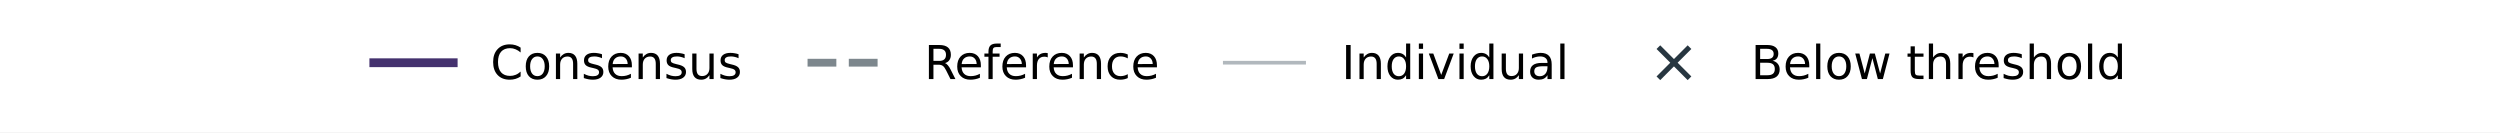
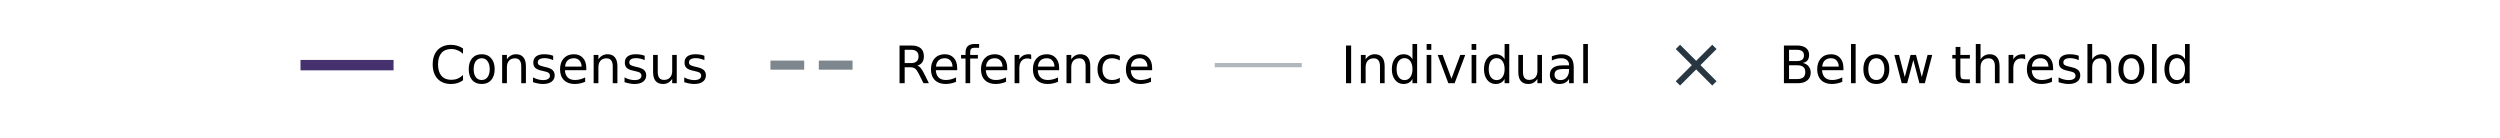
- <svg xmlns="http://www.w3.org/2000/svg" xmlns:xlink="http://www.w3.org/1999/xlink" width="481.89pt" height="25.512pt" viewBox="0 0 481.89 25.512" version="1.1">
+ <svg xmlns="http://www.w3.org/2000/svg" xmlns:xlink="http://www.w3.org/1999/xlink" width="411.024pt" height="22.677pt" viewBox="0 0 411.024 22.677" version="1.1">
  <defs>
    <style type="text/css">*{stroke-linejoin: round; stroke-linecap: butt}</style>
  </defs>
  <g id="figure_1">
    <g id="patch_1">
-       <path d="M 0 25.512  L 481.89 25.512  L 481.89 0  L 0 0  z " style="fill: #ffffff" />
+       <path d="M 0 22.677  L 411.024 22.677  L 411.024 0  L 0 0  z " style="fill: #ffffff" />
    </g>
    <g id="axes_1">
      <g id="legend_1">
        <g id="line2d_1">
-           <path d="M 72.056 12.089  L 79.706 12.089  L 87.356 12.089  " style="fill: none; stroke: #44316e; stroke-width: 1.7; stroke-linecap: square" />
+           <path d="M 50.256 10.709  L 57.056 10.709  L 63.856 10.709  " style="fill: none; stroke: #44316e; stroke-width: 1.7; stroke-linecap: square" />
        </g>
        <g id="text_1">
-           <text style="font-size: 9px; font-family: 'DejaVu Sans'; text-anchor: start" x="94.556" y="15.239" transform="rotate(-0 94.55637 15.23934)">Consensus</text>
+           <text style="font-size: 8.5px; font-family: 'DejaVu Sans'; text-anchor: start" x="70.656" y="13.684" transform="rotate(-0 70.65599 13.68405)">Consensus</text>
        </g>
        <g id="line2d_2">
-           <path d="M 155.662 12.089  L 163.312 12.089  L 170.962 12.089  " style="fill: none; stroke-dasharray: 5.55,2.4; stroke-dashoffset: 0; stroke: #7d878d; stroke-width: 1.5" />
+           <path d="M 126.667 10.709  L 133.467 10.709  L 140.267 10.709  " style="fill: none; stroke-dasharray: 5.55,2.4; stroke-dashoffset: 0; stroke: #7d878d; stroke-width: 1.5" />
        </g>
        <g id="text_2">
-           <text style="font-size: 9px; font-family: 'DejaVu Sans'; text-anchor: start" x="178.162" y="15.239" transform="rotate(-0 178.1621 15.23934)">Reference</text>
+           <text style="font-size: 8.5px; font-family: 'DejaVu Sans'; text-anchor: start" x="147.067" y="13.684" transform="rotate(-0 147.067 13.68405)">Reference</text>
        </g>
        <g id="line2d_3">
-           <path d="M 236.08 12.089  L 243.73 12.089  L 251.38 12.089  " style="fill: none; stroke: #b1b8bd; stroke-width: 0.7; stroke-linecap: square" />
+           <path d="M 200.067 10.709  L 206.867 10.709  L 213.667 10.709  " style="fill: none; stroke: #b1b8bd; stroke-width: 0.7; stroke-linecap: square" />
        </g>
        <g id="text_3">
-           <text style="font-size: 9px; font-family: 'DejaVu Sans'; text-anchor: start" x="258.58" y="15.239" transform="rotate(-0 258.58 15.23934)">Individual</text>
+           <text style="font-size: 8.5px; font-family: 'DejaVu Sans'; text-anchor: start" x="220.467" y="13.684" transform="rotate(-0 220.4672 13.68405)">Individual</text>
        </g>
        <g id="line2d_4">
          <defs>
-             <path id="m563b55b303" d="M -3 3  L 3 -3  M -3 -3  L 3 3  " style="stroke: #273640" />
+             <path id="mebfed37a71" d="M -3 3  L 3 -3  M -3 -3  L 3 3  " style="stroke: #273640" />
          </defs>
          <g>
-             <use xlink:href="#m563b55b303" x="322.663" y="12.089" style="fill: #273640; stroke: #273640" />
+             <use xlink:href="#mebfed37a71" x="278.865" y="10.709" style="fill: #273640; stroke: #273640" />
          </g>
        </g>
        <g id="text_4">
-           <text style="font-size: 9px; font-family: 'DejaVu Sans'; text-anchor: start" x="337.513" y="15.239" transform="rotate(-0 337.5128 15.23934)">Below threshold</text>
+           <text style="font-size: 8.5px; font-family: 'DejaVu Sans'; text-anchor: start" x="292.465" y="13.684" transform="rotate(-0 292.4648 13.68405)">Below threshold</text>
        </g>
      </g>
    </g>
  </g>
</svg>
